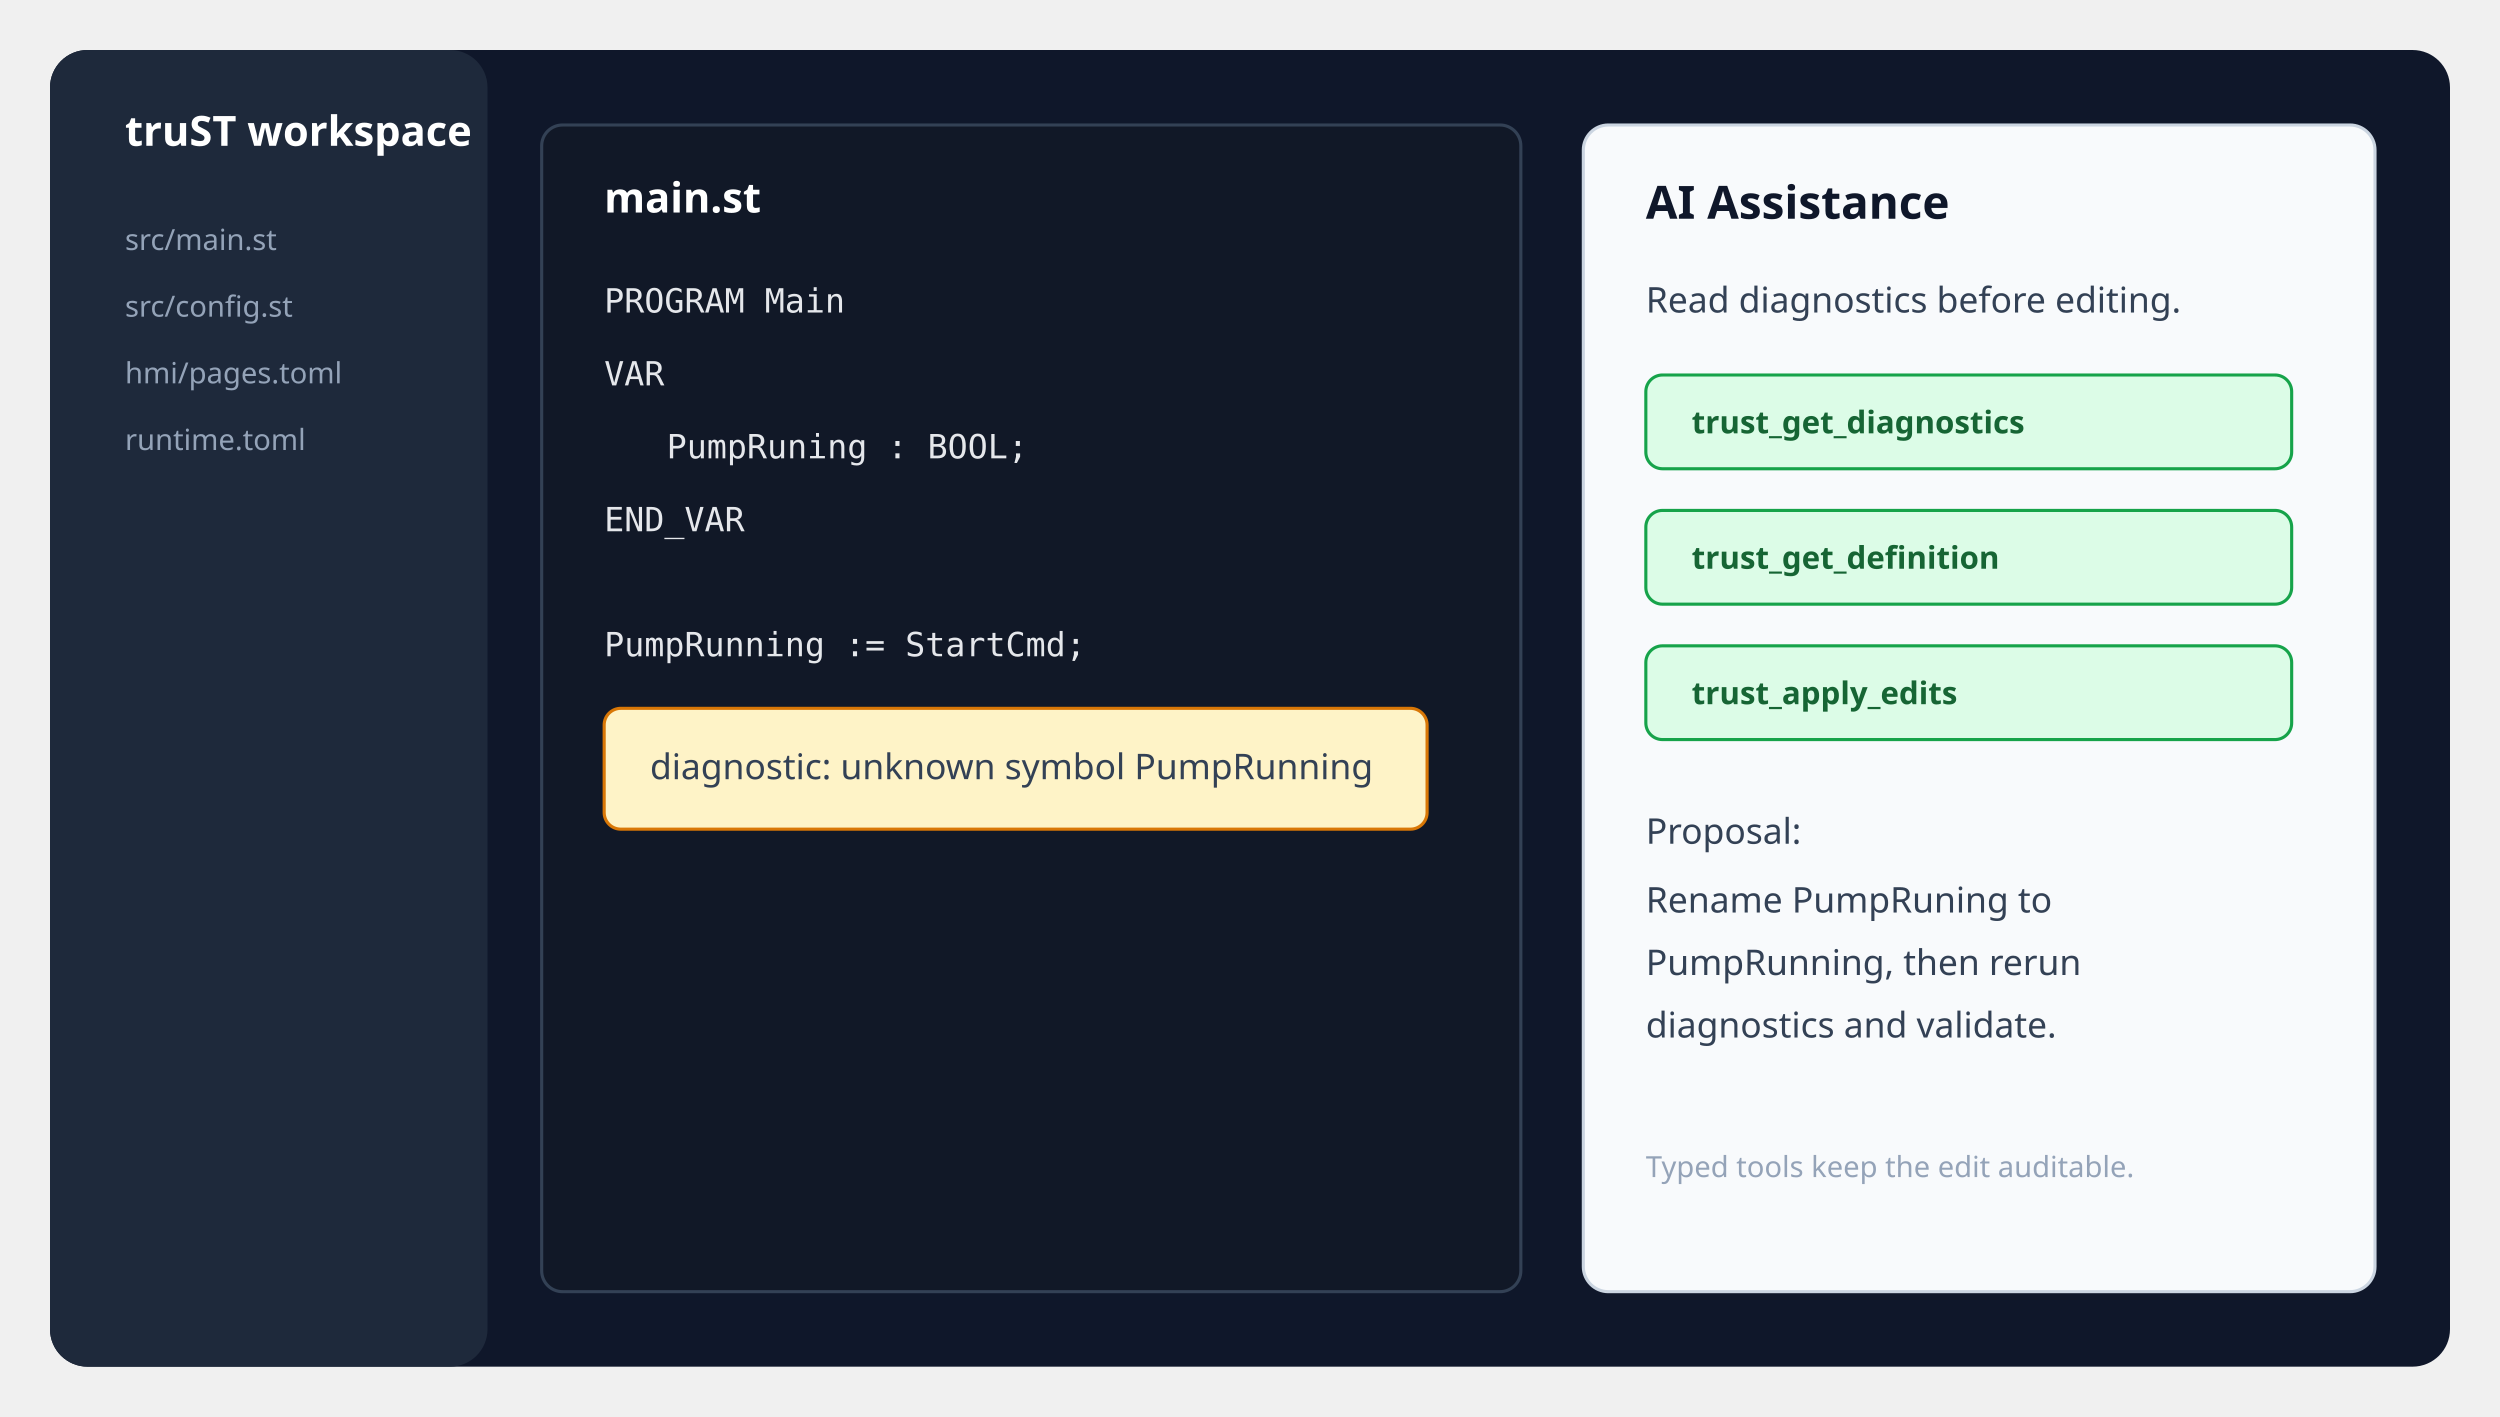
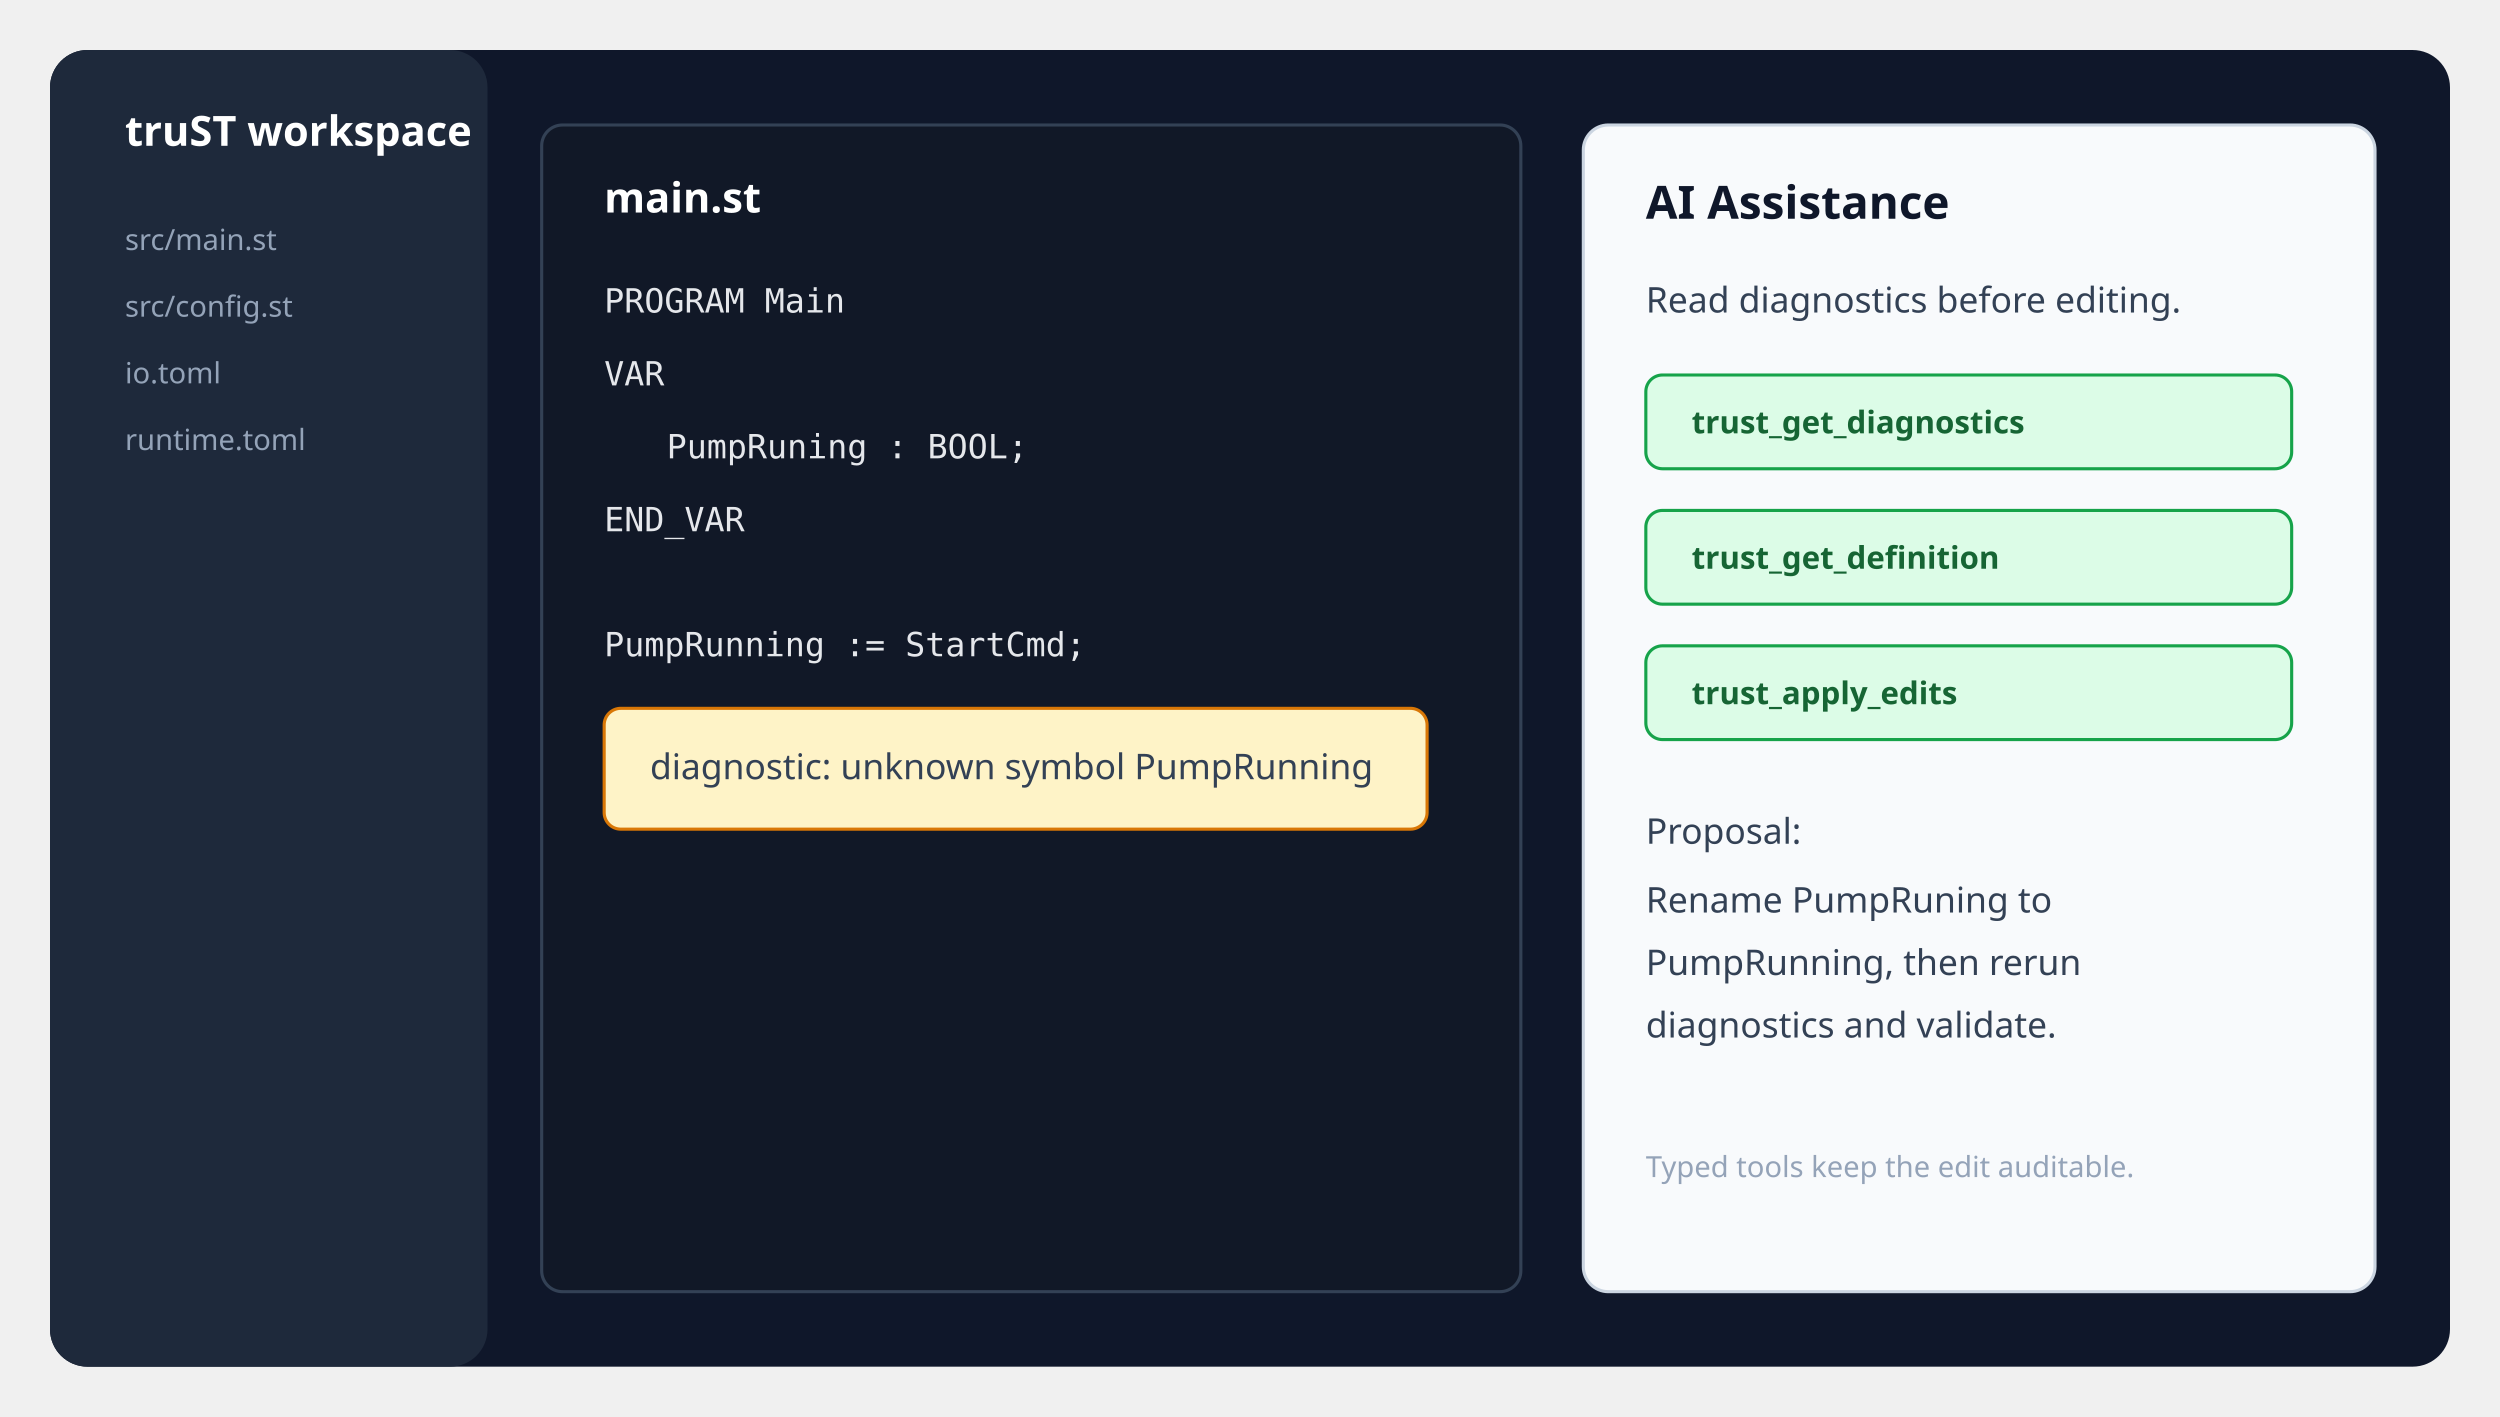
<svg xmlns="http://www.w3.org/2000/svg" width="1200" height="680" viewBox="0 0 1200 680" role="img" aria-labelledby="title desc">
  <defs>
    <style>
      .window { fill: #0f172a; }
      .sidebar { fill: #1e293b; }
      .editor { fill: #111827; stroke: #334155; stroke-width: 1.5; }
      .chat { fill: #f8fafc; stroke: #cbd5e1; stroke-width: 1.5; }
      .tool { fill: #dcfce7; stroke: #16a34a; stroke-width: 1.5; }
      .warn { fill: #fef3c7; stroke: #d97706; stroke-width: 1.5; }
      .text { fill: #e5e7eb; font: 16px ui-monospace, monospace; }
      .muted { fill: #94a3b8; font: 14px system-ui, sans-serif; }
      .darkTitle { fill: #ffffff; font: 700 20px system-ui, sans-serif; }
      .chatTitle { fill: #0f172a; font: 700 22px system-ui, sans-serif; }
      .chatText { fill: #334155; font: 17px system-ui, sans-serif; }
      .toolText { fill: #166534; font: 700 15px system-ui, sans-serif; }
    </style>
  </defs>
  <rect class="window" x="24" y="24" width="1152" height="632" rx="18" />
  <rect class="sidebar" x="24" y="24" width="210" height="632" rx="18" />
  <text class="darkTitle" x="60" y="70">truST workspace</text>
  <text class="muted" x="60" y="120">src/main.st</text>
  <text class="muted" x="60" y="152">src/config.st</text>
-   <text class="muted" x="60" y="184">hmi/pages.toml</text>
+   <text class="muted" x="60" y="184">io.toml</text>
  <text class="muted" x="60" y="216">runtime.toml</text>
  <rect class="editor" x="260" y="60" width="470" height="560" rx="10" />
  <text class="darkTitle" x="290" y="102">main.st</text>
  <text class="text" x="290" y="150">PROGRAM Main</text>
  <text class="text" x="290" y="185">VAR</text>
  <text class="text" x="320" y="220">PumpRuning : BOOL;</text>
  <text class="text" x="290" y="255">END_VAR</text>
  <text class="text" x="290" y="315">PumpRunning := StartCmd;</text>
  <rect class="warn" x="290" y="340" width="395" height="58" rx="8" />
  <text class="chatText" x="312" y="374">diagnostic: unknown symbol PumpRunning</text>
  <rect class="chat" x="760" y="60" width="380" height="560" rx="12" />
  <text class="chatTitle" x="790" y="105">AI Assistance</text>
  <text class="chatText" x="790" y="150">Read diagnostics before editing.</text>
  <rect class="tool" x="790" y="180" width="310" height="45" rx="8" />
  <text class="toolText" x="812" y="208">trust_get_diagnostics</text>
  <rect class="tool" x="790" y="245" width="310" height="45" rx="8" />
  <text class="toolText" x="812" y="273">trust_get_definition</text>
  <rect class="tool" x="790" y="310" width="310" height="45" rx="8" />
  <text class="toolText" x="812" y="338">trust_apply_edits</text>
  <text class="chatText" x="790" y="405">Proposal:</text>
  <text class="chatText" x="790" y="438">Rename PumpRuning to</text>
  <text class="chatText" x="790" y="468">PumpRunning, then rerun</text>
  <text class="chatText" x="790" y="498">diagnostics and validate.</text>
  <text class="muted" x="790" y="565">Typed tools keep the edit auditable.</text>
</svg>
